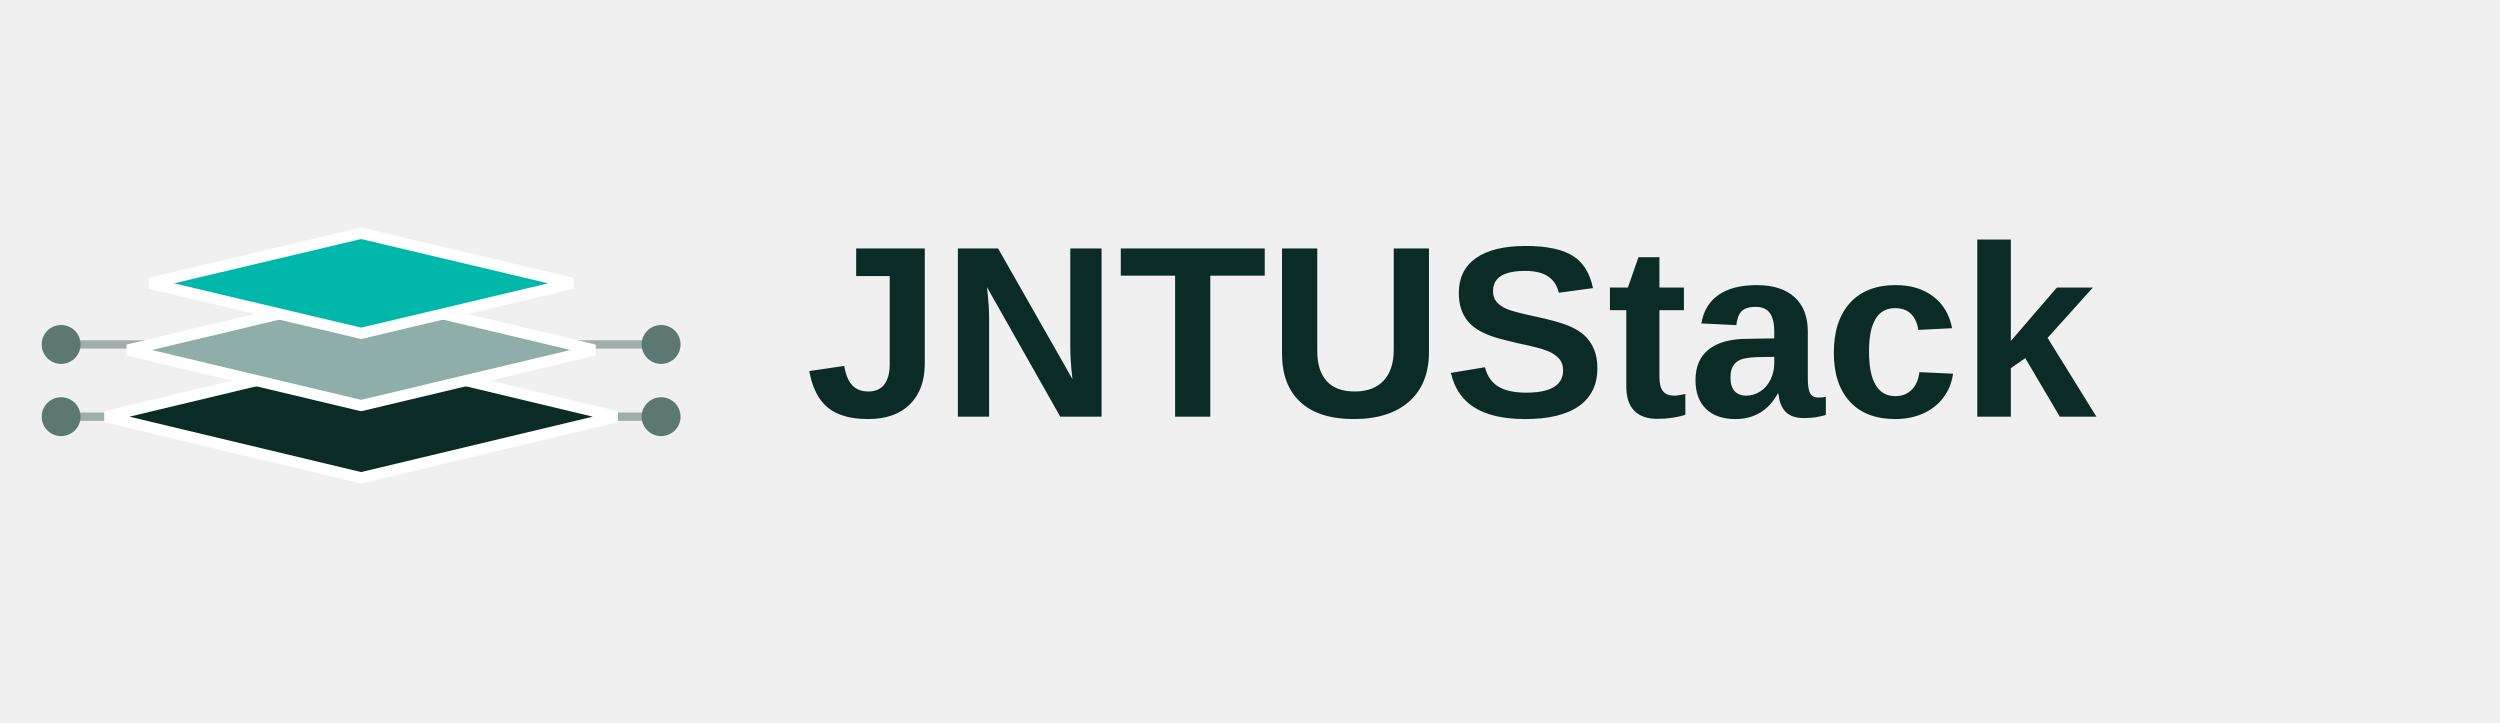
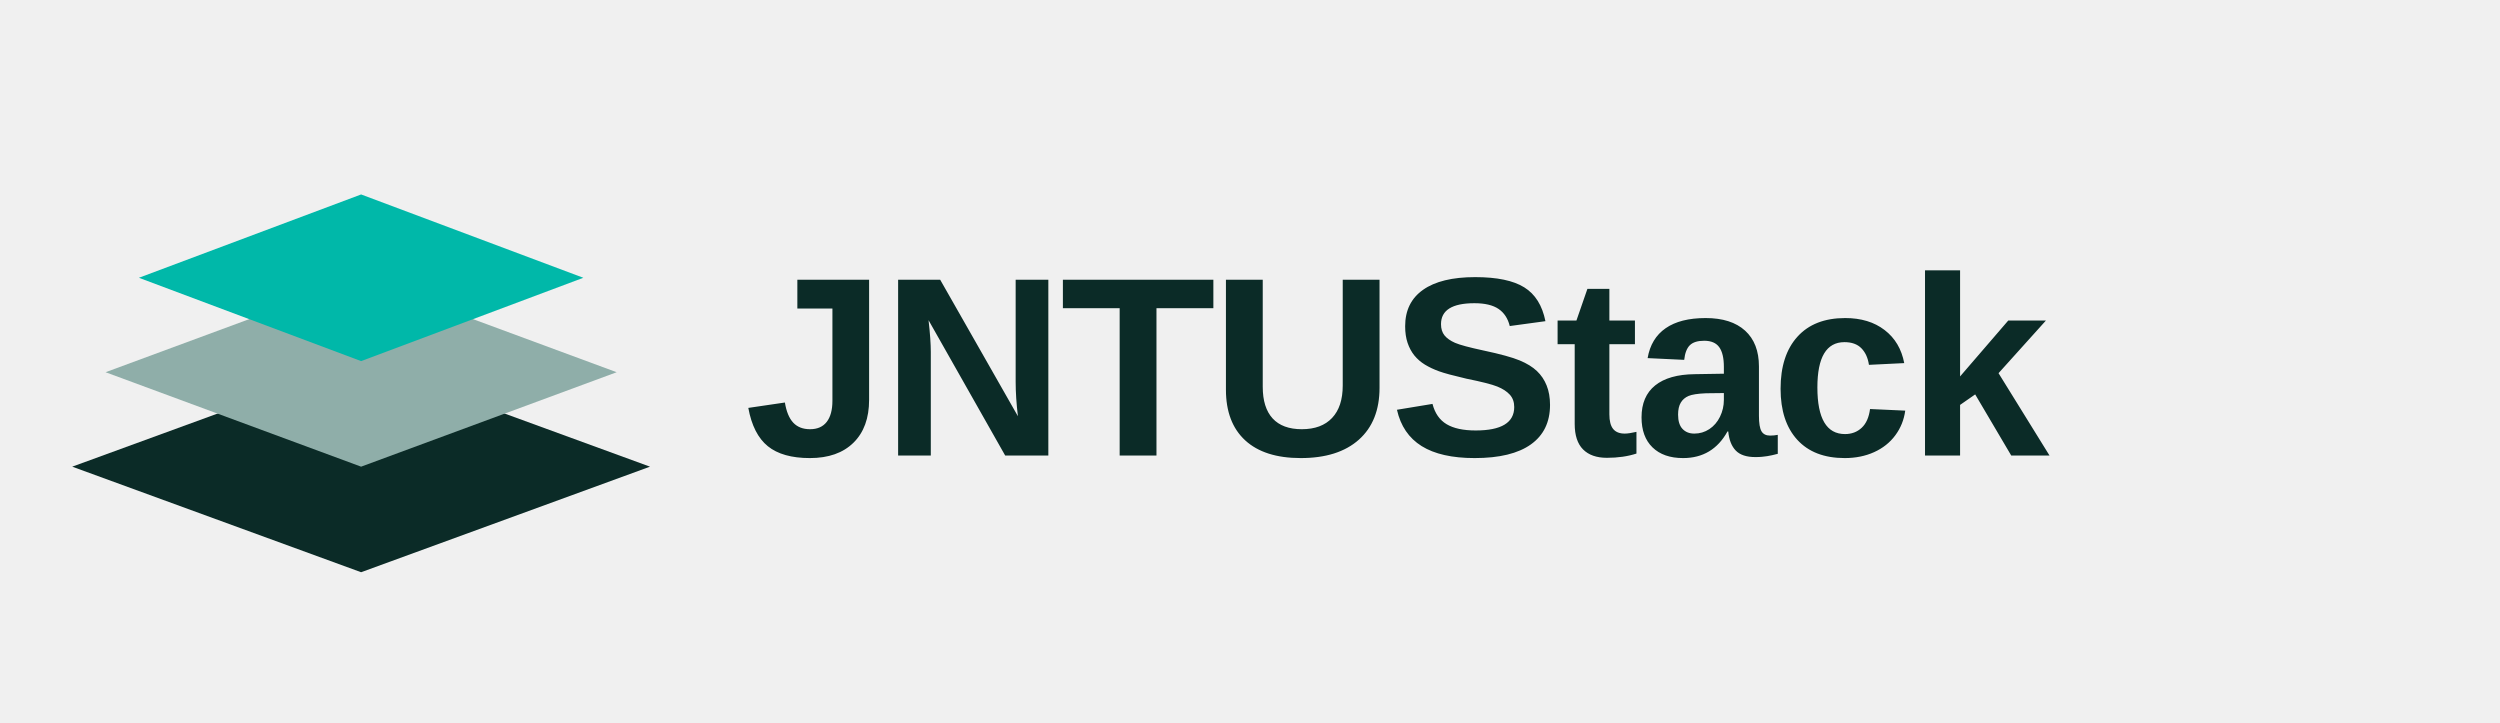
<svg xmlns="http://www.w3.org/2000/svg" width="900" height="260" viewBox="0 0 900 260">
-   <defs>
-     <style>
-       .wordmark { font-family: "IBM Plex Sans", "Helvetica Neue", Arial, sans-serif; font-weight: 700; }
-     </style>
-   </defs>
-   <g transform="translate(130,130)">
-     <g stroke="#5D7873" stroke-width="3" opacity="0.55">
-       <line x1="-108" y1="-6" x2="-70" y2="-6" />
-       <line x1="-108" y1="20" x2="-64" y2="20" />
-       <line x1="108" y1="-6" x2="70" y2="-6" />
-       <line x1="108" y1="20" x2="64" y2="20" />
-     </g>
-     <polygon points="0,42 92,20 0,-2 -92,20" fill="#0B2B27" stroke="#FFFFFF" stroke-width="4" />
-     <polygon points="0,16 84,-4 0,-24 -84,-4" fill="#8FAEA9" stroke="#FFFFFF" stroke-width="4" />
-     <polygon points="0,-10 76,-28 0,-46 -76,-28" fill="#00B8A9" stroke="#FFFFFF" stroke-width="4" />
-     <g fill="#5D7873">
-       <circle cx="-108" cy="-6" r="7" />
-       <circle cx="-108" cy="20" r="7" />
-       <circle cx="108" cy="-6" r="7" />
-       <circle cx="108" cy="20" r="7" />
-     </g>
+   <g transform="translate(130,146)">
+     <polygon points="0,60 104,22 0,-16 -104,22" fill="#0B2B27" />
+     <polygon points="0,22 92,-12 0,-46 -92,-12" fill="#8FAEA9" />
+     <polygon points="0,-16 80,-46 0,-76 -80,-46" fill="#00B8A9" />
  </g>
-   <text x="290" y="150" class="wordmark" font-size="88" fill="#0B2B27">JNTUStack</text>
+   <text x="268" y="164" font-family="'IBM Plex Sans','Helvetica Neue',Arial,sans-serif" font-weight="700" font-size="92" letter-spacing="-2" fill="#0B2B27">JNTUStack</text>
</svg>
